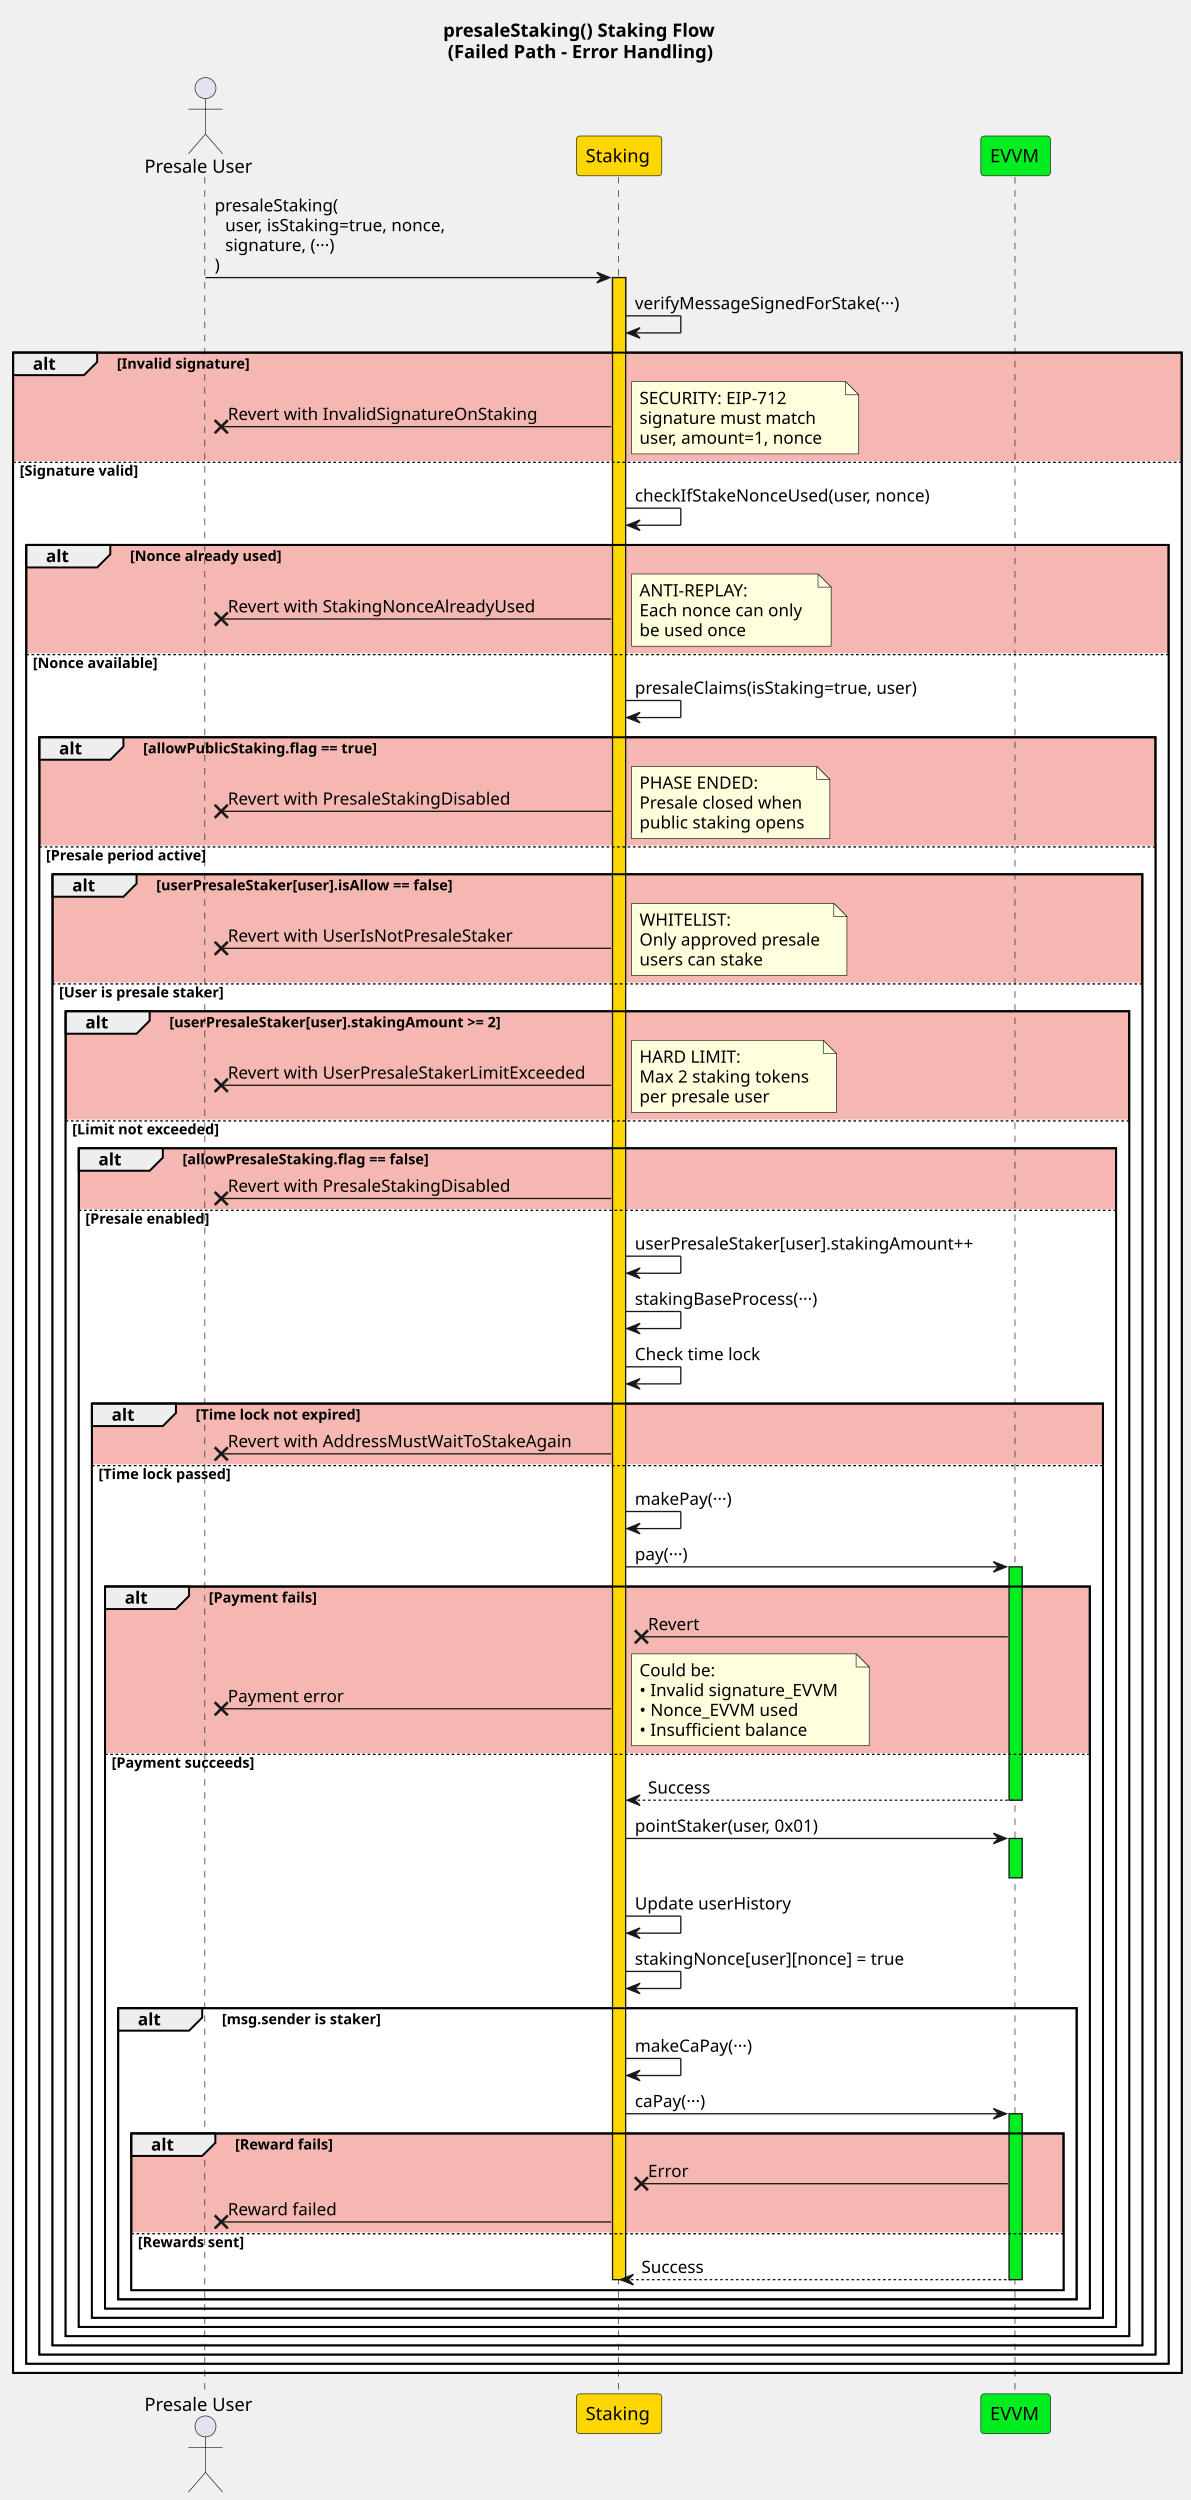
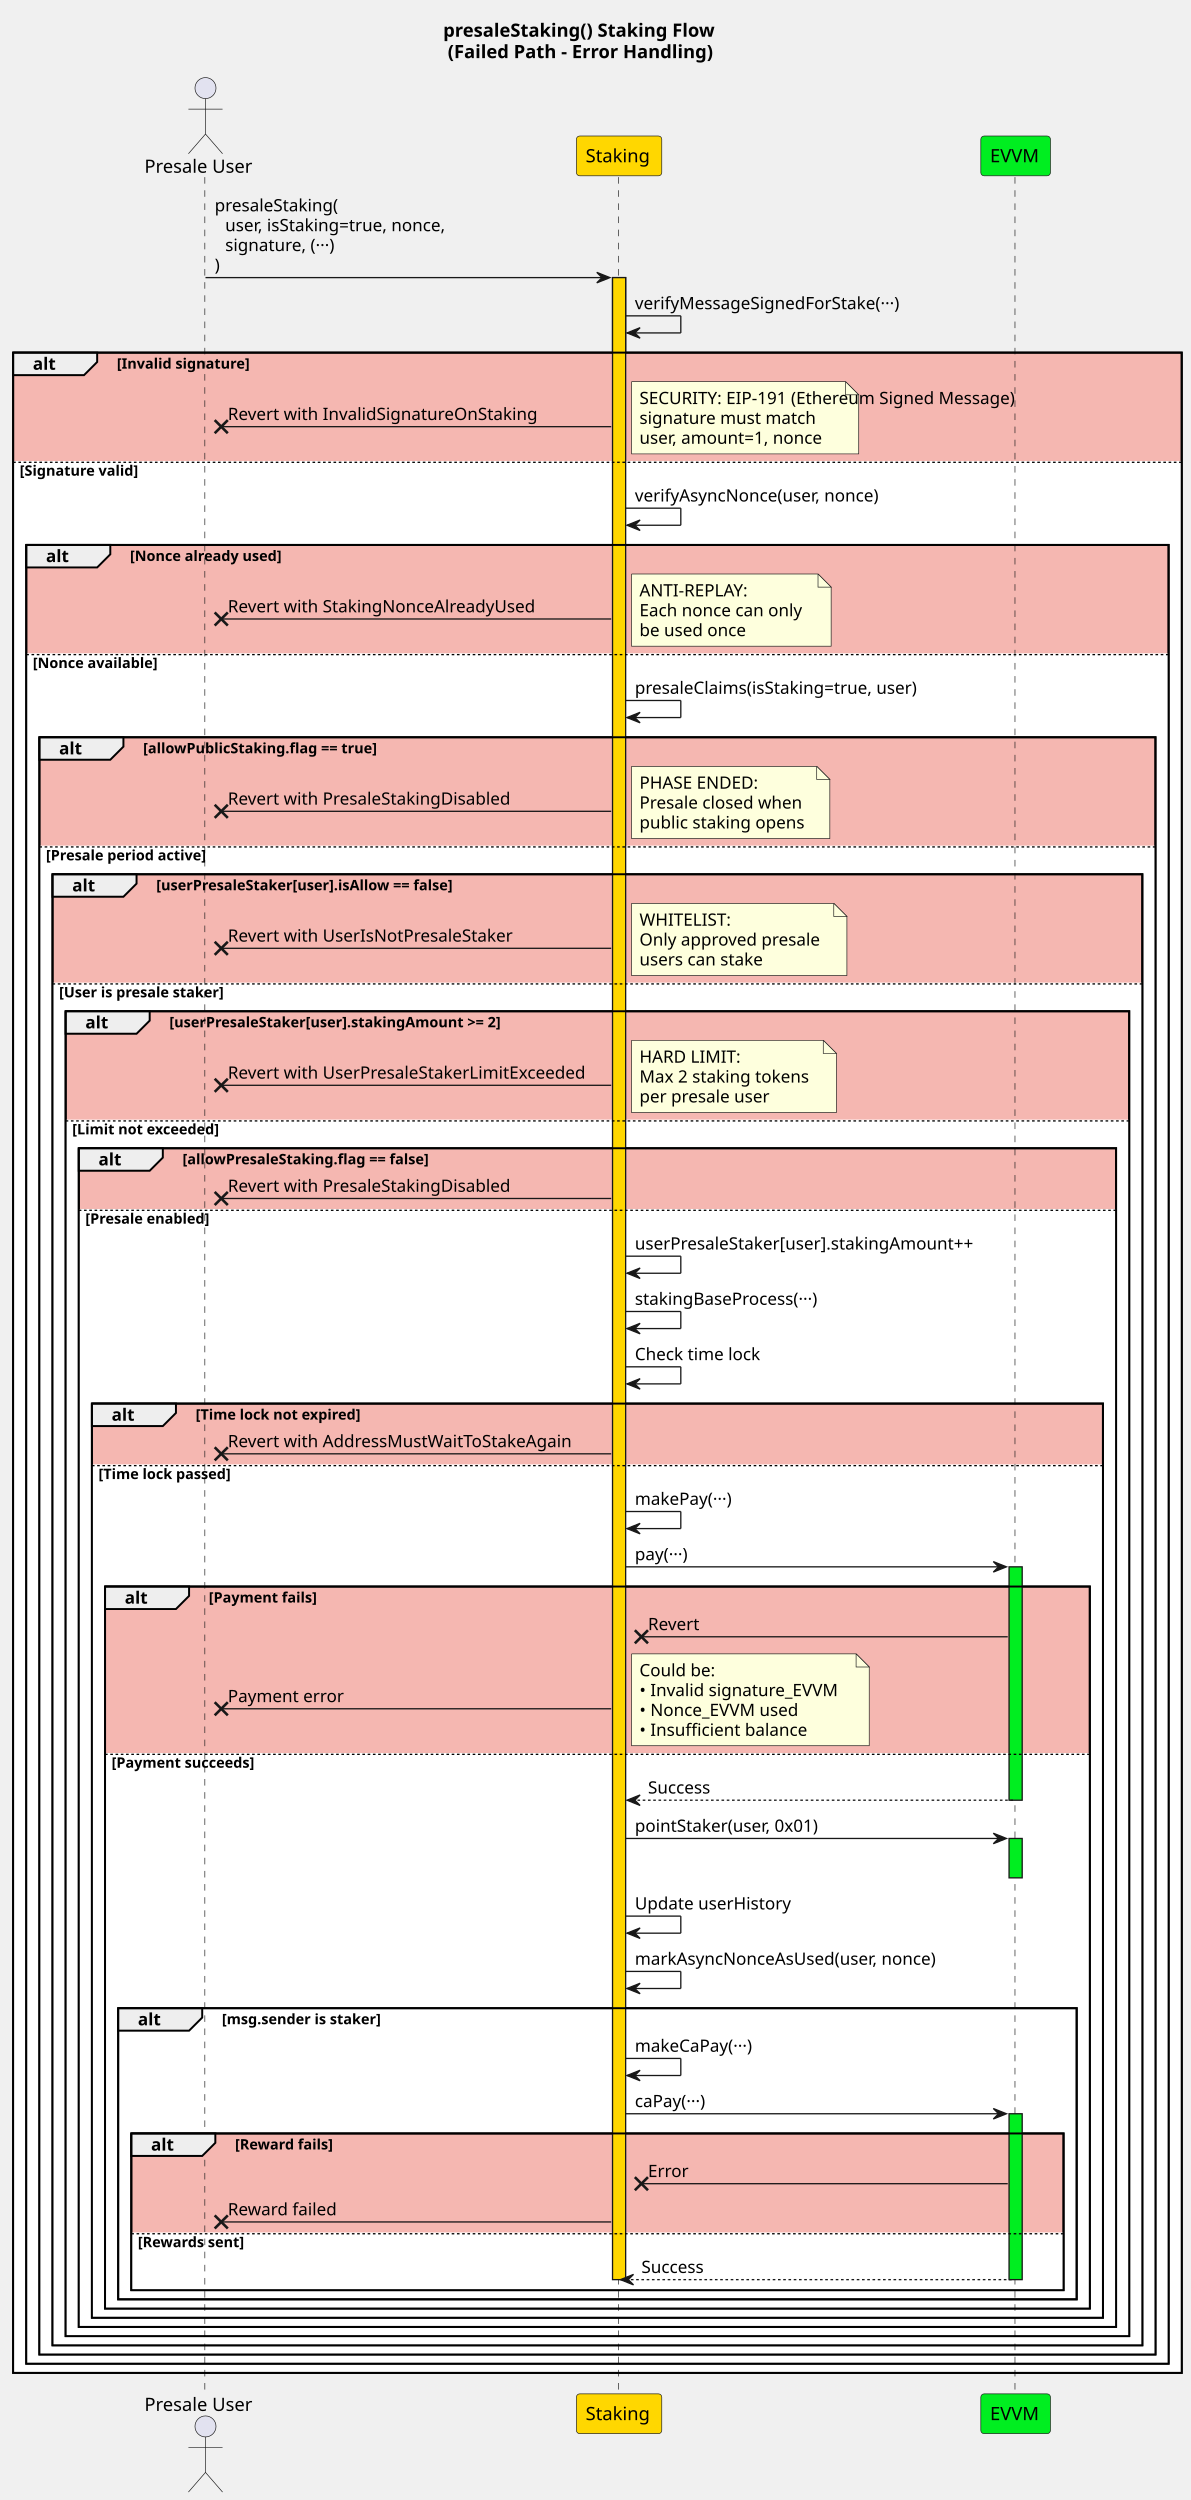
<svg xmlns="http://www.w3.org/2000/svg" contentStyleType="text/css" height="1904px" preserveAspectRatio="none" style="width:907px;height:1904px;background:#FFFFFF;" version="1.1" viewBox="0 0 907 1904" width="907px" zoomAndPan="magnify">
  <defs />
  <g>
    <text fill="#000000" font-family="sans-serif" font-size="14" font-weight="bold" lengthAdjust="spacing" textLength="234" x="337.5" y="27.995">presaleStaking() Staking Flow</text>
    <text fill="#000000" font-family="sans-serif" font-size="14" font-weight="bold" lengthAdjust="spacing" textLength="227" x="341" y="44.292">(Failed Path - Error Handling)</text>
    <rect fill="#FFD700" height="1524.75" style="stroke:#181818;stroke-width:1.0;" width="10" x="466.5" y="211.422" />
    <rect fill="#00EE20" height="177.734" style="stroke:#181818;stroke-width:1.0;" width="10" x="768.5" y="1193.305" />
    <rect fill="#00EE20" height="30" style="stroke:#181818;stroke-width:1.0;" width="10" x="768.5" y="1400.172" />
    <rect fill="#00EE20" height="126.336" style="stroke:#181818;stroke-width:1.0;" width="10" x="768.5" y="1609.836" />
    <rect fill="#F5B7B1" height="1538.617" style="stroke:#000000;stroke-width:1.5;" width="890" x="10" y="268.555" />
    <rect fill="#FFFFFF" height="1456.086" style="stroke:none;stroke-width:1.0;" width="890" x="10" y="351.086" />
    <rect fill="#F5B7B1" height="1385.148" style="stroke:#000000;stroke-width:1.5;" width="870" x="20" y="415.023" />
    <rect fill="#FFFFFF" height="1302.617" style="stroke:none;stroke-width:1.0;" width="870" x="20" y="497.555" />
    <rect fill="#F5B7B1" height="1231.68" style="stroke:#000000;stroke-width:1.5;" width="850" x="30" y="561.492" />
    <rect fill="#FFFFFF" height="1149.148" style="stroke:none;stroke-width:1.0;" width="850" x="30" y="644.023" />
    <rect fill="#F5B7B1" height="1120.344" style="stroke:#000000;stroke-width:1.5;" width="830" x="40" y="665.828" />
    <rect fill="#FFFFFF" height="1037.812" style="stroke:none;stroke-width:1.0;" width="830" x="40" y="748.359" />
    <rect fill="#F5B7B1" height="1009.008" style="stroke:#000000;stroke-width:1.5;" width="810" x="50" y="770.164" />
    <rect fill="#FFFFFF" height="926.477" style="stroke:none;stroke-width:1.0;" width="810" x="50" y="852.695" />
    <rect fill="#F5B7B1" height="897.672" style="stroke:#000000;stroke-width:1.5;" width="790" x="60" y="874.5" />
    <rect fill="#FFFFFF" height="851.406" style="stroke:none;stroke-width:1.0;" width="790" x="60" y="920.766" />
    <rect fill="#F5B7B1" height="696.203" style="stroke:#000000;stroke-width:1.5;" width="770" x="70" y="1068.969" />
    <rect fill="#FFFFFF" height="649.938" style="stroke:none;stroke-width:1.0;" width="770" x="70" y="1115.234" />
    <rect fill="#F5B7B1" height="549.867" style="stroke:#000000;stroke-width:1.5;" width="750" x="80" y="1208.305" />
    <rect fill="#FFFFFF" height="423.07" style="stroke:none;stroke-width:1.0;" width="750" x="80" y="1335.102" />
    <rect fill="#FFFFFF" height="221.734" style="stroke:#000000;stroke-width:1.5;" width="730" x="90" y="1529.438" />
    <rect fill="#F5B7B1" height="119.336" style="stroke:#000000;stroke-width:1.5;" width="710" x="100" y="1624.836" />
    <rect fill="#FFFFFF" height="43.938" style="stroke:none;stroke-width:1.0;" width="710" x="100" y="1700.234" />
    <line style="stroke:#181818;stroke-width:0.5;stroke-dasharray:5.0,5.0;" x1="156" x2="156" y1="134.891" y2="1824.172" />
    <line style="stroke:#181818;stroke-width:0.5;stroke-dasharray:5.0,5.0;" x1="471" x2="471" y1="134.891" y2="1824.172" />
    <line style="stroke:#181818;stroke-width:0.5;stroke-dasharray:5.0,5.0;" x1="773" x2="773" y1="134.891" y2="1824.172" />
    <text fill="#000000" font-family="sans-serif" font-size="14" lengthAdjust="spacing" textLength="87" x="110" y="131.589">Presale User</text>
    <ellipse cx="156.5" cy="67.094" fill="#E2E2F0" rx="8" ry="8" style="stroke:#181818;stroke-width:0.5;" />
    <path d="M156.5,75.094 L156.5,102.094 M143.5,83.094 L169.5,83.094 M156.5,102.094 L143.5,117.094 M156.5,102.094 L169.5,117.094 " fill="none" style="stroke:#181818;stroke-width:0.5;" />
    <text fill="#000000" font-family="sans-serif" font-size="14" lengthAdjust="spacing" textLength="87" x="110" y="1836.167">Presale User</text>
    <ellipse cx="156.5" cy="1847.969" fill="#E2E2F0" rx="8" ry="8" style="stroke:#181818;stroke-width:0.5;" />
    <path d="M156.5,1855.969 L156.5,1882.969 M143.5,1863.969 L169.5,1863.969 M156.5,1882.969 L143.5,1897.969 M156.5,1882.969 L169.5,1897.969 " fill="none" style="stroke:#181818;stroke-width:0.5;" />
    <rect fill="#FFD700" height="30.297" rx="2.5" ry="2.5" style="stroke:#181818;stroke-width:0.5;" width="65" x="439" y="103.594" />
    <text fill="#000000" font-family="sans-serif" font-size="14" lengthAdjust="spacing" textLength="51" x="446" y="123.589">Staking</text>
    <rect fill="#FFD700" height="30.297" rx="2.5" ry="2.5" style="stroke:#181818;stroke-width:0.5;" width="65" x="439" y="1823.172" />
    <text fill="#000000" font-family="sans-serif" font-size="14" lengthAdjust="spacing" textLength="51" x="446" y="1843.167">Staking</text>
    <rect fill="#00EE20" height="30.297" rx="2.5" ry="2.5" style="stroke:#181818;stroke-width:0.5;" width="53" x="747" y="103.594" />
    <text fill="#000000" font-family="sans-serif" font-size="14" lengthAdjust="spacing" textLength="39" x="754" y="123.589">EVVM</text>
    <rect fill="#00EE20" height="30.297" rx="2.5" ry="2.5" style="stroke:#181818;stroke-width:0.5;" width="53" x="747" y="1823.172" />
    <text fill="#000000" font-family="sans-serif" font-size="14" lengthAdjust="spacing" textLength="39" x="754" y="1843.167">EVVM</text>
    <rect fill="#FFD700" height="1524.75" style="stroke:#181818;stroke-width:1.0;" width="10" x="466.5" y="211.422" />
    <rect fill="#00EE20" height="177.734" style="stroke:#181818;stroke-width:1.0;" width="10" x="768.5" y="1193.305" />
    <rect fill="#00EE20" height="30" style="stroke:#181818;stroke-width:1.0;" width="10" x="768.5" y="1400.172" />
    <rect fill="#00EE20" height="126.336" style="stroke:#181818;stroke-width:1.0;" width="10" x="768.5" y="1609.836" />
    <polygon fill="#181818" points="454.5,207.422,464.5,211.422,454.5,215.422,458.5,211.422" style="stroke:#181818;stroke-width:1.0;" />
    <line style="stroke:#181818;stroke-width:1.0;" x1="156.5" x2="460.5" y1="211.422" y2="211.422" />
    <text fill="#000000" font-family="sans-serif" font-size="13" lengthAdjust="spacing" textLength="100" x="163.5" y="160.958">presaleStaking(</text>
    <text fill="#000000" font-family="sans-serif" font-size="13" lengthAdjust="spacing" textLength="182" x="171.5" y="176.09">user, isStaking=true, nonce,</text>
    <text fill="#000000" font-family="sans-serif" font-size="13" lengthAdjust="spacing" textLength="90" x="171.5" y="191.223">signature, (···)</text>
    <text fill="#000000" font-family="sans-serif" font-size="13" lengthAdjust="spacing" textLength="5" x="163.5" y="206.356">)</text>
    <line style="stroke:#181818;stroke-width:1.0;" x1="476.5" x2="518.5" y1="240.555" y2="240.555" />
    <line style="stroke:#181818;stroke-width:1.0;" x1="518.5" x2="518.5" y1="240.555" y2="253.555" />
    <line style="stroke:#181818;stroke-width:1.0;" x1="477.5" x2="518.5" y1="253.555" y2="253.555" />
    <polygon fill="#181818" points="487.5,249.555,477.5,253.555,487.5,257.555,483.5,253.555" style="stroke:#181818;stroke-width:1.0;" />
    <text fill="#000000" font-family="sans-serif" font-size="13" lengthAdjust="spacing" textLength="214" x="483.5" y="235.489">verifyMessageSignedForStake(···)</text>
    <path d="M10,268.555 L74,268.555 L74,275.688 L64,285.688 L10,285.688 L10,268.555 " fill="#EEEEEE" style="stroke:#000000;stroke-width:1.5;" />
    <rect fill="none" height="1538.617" style="stroke:#000000;stroke-width:1.5;" width="890" x="10" y="268.555" />
    <text fill="#000000" font-family="sans-serif" font-size="13" font-weight="bold" lengthAdjust="spacing" textLength="19" x="25" y="281.622">alt</text>
    <text fill="#000000" font-family="sans-serif" font-size="11" font-weight="bold" lengthAdjust="spacing" textLength="118" x="89" y="280.765">[Invalid signature]</text>
    <line style="stroke:#181818;stroke-width:2.0;" x1="163.5" x2="173.5" y1="319.953" y2="329.953" />
    <line style="stroke:#181818;stroke-width:2.0;" x1="163.5" x2="173.5" y1="329.953" y2="319.953" />
    <line style="stroke:#181818;stroke-width:1.0;" x1="168.5" x2="465.5" y1="324.953" y2="324.953" />
    <text fill="#000000" font-family="sans-serif" font-size="13" lengthAdjust="spacing" textLength="242" x="173.5" y="319.887">Revert with InvalidSignatureOnStaking</text>
    <path d="M481,290.688 L481,345.688 L654,345.688 L654,300.688 L644,290.688 L481,290.688 " fill="#FEFFDD" style="stroke:#181818;stroke-width:0.5;" />
    <path d="M644,290.688 L644,300.688 L654,300.688 L644,290.688 " fill="#FEFFDD" style="stroke:#181818;stroke-width:0.5;" />
-     <text fill="#000000" font-family="sans-serif" font-size="13" lengthAdjust="spacing" textLength="117" x="487" y="307.754">SECURITY: EIP-712</text>
+     <text fill="#000000" font-family="sans-serif" font-size="13" lengthAdjust="spacing" textLength="117" x="487" y="307.754">SECURITY: EIP-191 (Ethereum Signed Message)</text>
    <text fill="#000000" font-family="sans-serif" font-size="13" lengthAdjust="spacing" textLength="142" x="487" y="322.887">signature must match</text>
    <text fill="#000000" font-family="sans-serif" font-size="13" lengthAdjust="spacing" textLength="152" x="487" y="338.02">user, amount=1, nonce</text>
    <line style="stroke:#000000;stroke-width:1.0;stroke-dasharray:2.0,2.0;" x1="10" x2="900" y1="352.086" y2="352.086" />
    <text fill="#000000" font-family="sans-serif" font-size="11" font-weight="bold" lengthAdjust="spacing" textLength="107" x="15" y="362.296">[Signature valid]</text>
    <line style="stroke:#181818;stroke-width:1.0;" x1="476.5" x2="518.5" y1="387.023" y2="387.023" />
    <line style="stroke:#181818;stroke-width:1.0;" x1="518.5" x2="518.5" y1="387.023" y2="400.023" />
    <line style="stroke:#181818;stroke-width:1.0;" x1="477.5" x2="518.5" y1="400.023" y2="400.023" />
    <polygon fill="#181818" points="487.5,396.023,477.5,400.023,487.5,404.023,483.5,400.023" style="stroke:#181818;stroke-width:1.0;" />
-     <text fill="#000000" font-family="sans-serif" font-size="13" lengthAdjust="spacing" textLength="240" x="483.5" y="381.957">checkIfStakeNonceUsed(user, nonce)</text>
+     <text fill="#000000" font-family="sans-serif" font-size="13" lengthAdjust="spacing" textLength="240" x="483.5" y="381.957">verifyAsyncNonce(user, nonce)</text>
    <path d="M20,415.023 L84,415.023 L84,422.156 L74,432.156 L20,432.156 L20,415.023 " fill="#EEEEEE" style="stroke:#000000;stroke-width:1.5;" />
    <rect fill="none" height="1385.148" style="stroke:#000000;stroke-width:1.5;" width="870" x="20" y="415.023" />
    <text fill="#000000" font-family="sans-serif" font-size="13" font-weight="bold" lengthAdjust="spacing" textLength="19" x="35" y="428.09">alt</text>
    <text fill="#000000" font-family="sans-serif" font-size="11" font-weight="bold" lengthAdjust="spacing" textLength="137" x="99" y="427.234">[Nonce already used]</text>
    <line style="stroke:#181818;stroke-width:2.0;" x1="163.5" x2="173.5" y1="466.422" y2="476.422" />
    <line style="stroke:#181818;stroke-width:2.0;" x1="163.5" x2="173.5" y1="476.422" y2="466.422" />
    <line style="stroke:#181818;stroke-width:1.0;" x1="168.5" x2="465.5" y1="471.422" y2="471.422" />
    <text fill="#000000" font-family="sans-serif" font-size="13" lengthAdjust="spacing" textLength="244" x="173.5" y="466.356">Revert with StakingNonceAlreadyUsed</text>
    <path d="M481,437.156 L481,492.156 L633,492.156 L633,447.156 L623,437.156 L481,437.156 " fill="#FEFFDD" style="stroke:#181818;stroke-width:0.5;" />
    <path d="M623,437.156 L623,447.156 L633,447.156 L623,437.156 " fill="#FEFFDD" style="stroke:#181818;stroke-width:0.5;" />
    <text fill="#000000" font-family="sans-serif" font-size="13" lengthAdjust="spacing" textLength="85" x="487" y="454.223">ANTI-REPLAY:</text>
    <text fill="#000000" font-family="sans-serif" font-size="13" lengthAdjust="spacing" textLength="131" x="487" y="469.356">Each nonce can only</text>
    <text fill="#000000" font-family="sans-serif" font-size="13" lengthAdjust="spacing" textLength="86" x="487" y="484.489">be used once</text>
    <line style="stroke:#000000;stroke-width:1.0;stroke-dasharray:2.0,2.0;" x1="20" x2="890" y1="498.555" y2="498.555" />
    <text fill="#000000" font-family="sans-serif" font-size="11" font-weight="bold" lengthAdjust="spacing" textLength="113" x="25" y="508.765">[Nonce available]</text>
    <line style="stroke:#181818;stroke-width:1.0;" x1="476.5" x2="518.5" y1="533.492" y2="533.492" />
    <line style="stroke:#181818;stroke-width:1.0;" x1="518.5" x2="518.5" y1="533.492" y2="546.492" />
    <line style="stroke:#181818;stroke-width:1.0;" x1="477.5" x2="518.5" y1="546.492" y2="546.492" />
    <polygon fill="#181818" points="487.5,542.492,477.5,546.492,487.5,550.492,483.5,546.492" style="stroke:#181818;stroke-width:1.0;" />
    <text fill="#000000" font-family="sans-serif" font-size="13" lengthAdjust="spacing" textLength="231" x="483.5" y="528.426">presaleClaims(isStaking=true, user)</text>
    <path d="M30,561.492 L94,561.492 L94,568.625 L84,578.625 L30,578.625 L30,561.492 " fill="#EEEEEE" style="stroke:#000000;stroke-width:1.5;" />
    <rect fill="none" height="1231.68" style="stroke:#000000;stroke-width:1.5;" width="850" x="30" y="561.492" />
    <text fill="#000000" font-family="sans-serif" font-size="13" font-weight="bold" lengthAdjust="spacing" textLength="19" x="45" y="574.559">alt</text>
    <text fill="#000000" font-family="sans-serif" font-size="11" font-weight="bold" lengthAdjust="spacing" textLength="213" x="109" y="573.703">[allowPublicStaking.flag == true]</text>
    <line style="stroke:#181818;stroke-width:2.0;" x1="163.5" x2="173.5" y1="612.891" y2="622.891" />
    <line style="stroke:#181818;stroke-width:2.0;" x1="163.5" x2="173.5" y1="622.891" y2="612.891" />
    <line style="stroke:#181818;stroke-width:1.0;" x1="168.5" x2="465.5" y1="617.891" y2="617.891" />
    <text fill="#000000" font-family="sans-serif" font-size="13" lengthAdjust="spacing" textLength="224" x="173.5" y="612.825">Revert with PresaleStakingDisabled</text>
    <path d="M481,583.625 L481,638.625 L632,638.625 L632,593.625 L622,583.625 L481,583.625 " fill="#FEFFDD" style="stroke:#181818;stroke-width:0.5;" />
    <path d="M622,583.625 L622,593.625 L632,593.625 L622,583.625 " fill="#FEFFDD" style="stroke:#181818;stroke-width:0.5;" />
    <text fill="#000000" font-family="sans-serif" font-size="13" lengthAdjust="spacing" textLength="98" x="487" y="600.692">PHASE ENDED:</text>
    <text fill="#000000" font-family="sans-serif" font-size="13" lengthAdjust="spacing" textLength="129" x="487" y="615.825">Presale closed when</text>
    <text fill="#000000" font-family="sans-serif" font-size="13" lengthAdjust="spacing" textLength="130" x="487" y="630.957">public staking opens</text>
    <line style="stroke:#000000;stroke-width:1.0;stroke-dasharray:2.0,2.0;" x1="30" x2="880" y1="645.023" y2="645.023" />
    <text fill="#000000" font-family="sans-serif" font-size="11" font-weight="bold" lengthAdjust="spacing" textLength="146" x="35" y="655.234">[Presale period active]</text>
    <path d="M40,665.828 L104,665.828 L104,672.961 L94,682.961 L40,682.961 L40,665.828 " fill="#EEEEEE" style="stroke:#000000;stroke-width:1.5;" />
    <rect fill="none" height="1120.344" style="stroke:#000000;stroke-width:1.5;" width="830" x="40" y="665.828" />
    <text fill="#000000" font-family="sans-serif" font-size="13" font-weight="bold" lengthAdjust="spacing" textLength="19" x="55" y="678.895">alt</text>
    <text fill="#000000" font-family="sans-serif" font-size="11" font-weight="bold" lengthAdjust="spacing" textLength="273" x="119" y="678.039">[userPresaleStaker[user].isAllow == false]</text>
    <line style="stroke:#181818;stroke-width:2.0;" x1="163.5" x2="173.5" y1="717.227" y2="727.227" />
    <line style="stroke:#181818;stroke-width:2.0;" x1="163.5" x2="173.5" y1="727.227" y2="717.227" />
    <line style="stroke:#181818;stroke-width:1.0;" x1="168.5" x2="465.5" y1="722.227" y2="722.227" />
    <text fill="#000000" font-family="sans-serif" font-size="13" lengthAdjust="spacing" textLength="226" x="173.5" y="717.161">Revert with UserIsNotPresaleStaker</text>
    <path d="M481,687.961 L481,742.961 L645,742.961 L645,697.961 L635,687.961 L481,687.961 " fill="#FEFFDD" style="stroke:#181818;stroke-width:0.5;" />
    <path d="M635,687.961 L635,697.961 L645,697.961 L635,687.961 " fill="#FEFFDD" style="stroke:#181818;stroke-width:0.5;" />
    <text fill="#000000" font-family="sans-serif" font-size="13" lengthAdjust="spacing" textLength="69" x="487" y="705.028">WHITELIST:</text>
    <text fill="#000000" font-family="sans-serif" font-size="13" lengthAdjust="spacing" textLength="143" x="487" y="720.161">Only approved presale</text>
    <text fill="#000000" font-family="sans-serif" font-size="13" lengthAdjust="spacing" textLength="101" x="487" y="735.293">users can stake</text>
    <line style="stroke:#000000;stroke-width:1.0;stroke-dasharray:2.0,2.0;" x1="40" x2="870" y1="749.359" y2="749.359" />
    <text fill="#000000" font-family="sans-serif" font-size="11" font-weight="bold" lengthAdjust="spacing" textLength="150" x="45" y="759.57">[User is presale staker]</text>
    <path d="M50,770.164 L114,770.164 L114,777.297 L104,787.297 L50,787.297 L50,770.164 " fill="#EEEEEE" style="stroke:#000000;stroke-width:1.5;" />
    <rect fill="none" height="1009.008" style="stroke:#000000;stroke-width:1.5;" width="810" x="50" y="770.164" />
    <text fill="#000000" font-family="sans-serif" font-size="13" font-weight="bold" lengthAdjust="spacing" textLength="19" x="65" y="783.231">alt</text>
    <text fill="#000000" font-family="sans-serif" font-size="11" font-weight="bold" lengthAdjust="spacing" textLength="298" x="129" y="782.375">[userPresaleStaker[user].stakingAmount &gt;= 2]</text>
    <line style="stroke:#181818;stroke-width:2.0;" x1="163.5" x2="173.5" y1="821.562" y2="831.562" />
    <line style="stroke:#181818;stroke-width:2.0;" x1="163.5" x2="173.5" y1="831.562" y2="821.562" />
    <line style="stroke:#181818;stroke-width:1.0;" x1="168.5" x2="465.5" y1="826.562" y2="826.562" />
    <text fill="#000000" font-family="sans-serif" font-size="13" lengthAdjust="spacing" textLength="286" x="173.5" y="821.497">Revert with UserPresaleStakerLimitExceeded</text>
    <path d="M481,792.297 L481,847.297 L637,847.297 L637,802.297 L627,792.297 L481,792.297 " fill="#FEFFDD" style="stroke:#181818;stroke-width:0.5;" />
    <path d="M627,792.297 L627,802.297 L637,802.297 L627,792.297 " fill="#FEFFDD" style="stroke:#181818;stroke-width:0.5;" />
    <text fill="#000000" font-family="sans-serif" font-size="13" lengthAdjust="spacing" textLength="76" x="487" y="809.364">HARD LIMIT:</text>
    <text fill="#000000" font-family="sans-serif" font-size="13" lengthAdjust="spacing" textLength="135" x="487" y="824.497">Max 2 staking tokens</text>
    <text fill="#000000" font-family="sans-serif" font-size="13" lengthAdjust="spacing" textLength="104" x="487" y="839.629">per presale user</text>
    <line style="stroke:#000000;stroke-width:1.0;stroke-dasharray:2.0,2.0;" x1="50" x2="860" y1="853.695" y2="853.695" />
    <text fill="#000000" font-family="sans-serif" font-size="11" font-weight="bold" lengthAdjust="spacing" textLength="132" x="55" y="863.906">[Limit not exceeded]</text>
    <path d="M60,874.5 L124,874.5 L124,881.633 L114,891.633 L60,891.633 L60,874.5 " fill="#EEEEEE" style="stroke:#000000;stroke-width:1.5;" />
    <rect fill="none" height="897.672" style="stroke:#000000;stroke-width:1.5;" width="790" x="60" y="874.5" />
    <text fill="#000000" font-family="sans-serif" font-size="13" font-weight="bold" lengthAdjust="spacing" textLength="19" x="75" y="887.567">alt</text>
    <text fill="#000000" font-family="sans-serif" font-size="11" font-weight="bold" lengthAdjust="spacing" textLength="228" x="139" y="886.71">[allowPresaleStaking.flag == false]</text>
    <line style="stroke:#181818;stroke-width:2.0;" x1="163.5" x2="173.5" y1="907.766" y2="917.766" />
    <line style="stroke:#181818;stroke-width:2.0;" x1="163.5" x2="173.5" y1="917.766" y2="907.766" />
    <line style="stroke:#181818;stroke-width:1.0;" x1="168.5" x2="465.5" y1="912.766" y2="912.766" />
    <text fill="#000000" font-family="sans-serif" font-size="13" lengthAdjust="spacing" textLength="224" x="173.5" y="907.7">Revert with PresaleStakingDisabled</text>
    <line style="stroke:#000000;stroke-width:1.0;stroke-dasharray:2.0,2.0;" x1="60" x2="850" y1="921.766" y2="921.766" />
    <text fill="#000000" font-family="sans-serif" font-size="11" font-weight="bold" lengthAdjust="spacing" textLength="114" x="65" y="931.976">[Presale enabled]</text>
    <line style="stroke:#181818;stroke-width:1.0;" x1="476.5" x2="518.5" y1="956.703" y2="956.703" />
    <line style="stroke:#181818;stroke-width:1.0;" x1="518.5" x2="518.5" y1="956.703" y2="969.703" />
    <line style="stroke:#181818;stroke-width:1.0;" x1="477.5" x2="518.5" y1="969.703" y2="969.703" />
    <polygon fill="#181818" points="487.5,965.703,477.5,969.703,487.5,973.703,483.5,969.703" style="stroke:#181818;stroke-width:1.0;" />
    <text fill="#000000" font-family="sans-serif" font-size="13" lengthAdjust="spacing" textLength="278" x="483.5" y="951.637">userPresaleStaker[user].stakingAmount++</text>
    <line style="stroke:#181818;stroke-width:1.0;" x1="476.5" x2="518.5" y1="998.836" y2="998.836" />
    <line style="stroke:#181818;stroke-width:1.0;" x1="518.5" x2="518.5" y1="998.836" y2="1011.836" />
    <line style="stroke:#181818;stroke-width:1.0;" x1="477.5" x2="518.5" y1="1011.836" y2="1011.836" />
    <polygon fill="#181818" points="487.5,1007.836,477.5,1011.836,487.5,1015.836,483.5,1011.836" style="stroke:#181818;stroke-width:1.0;" />
    <text fill="#000000" font-family="sans-serif" font-size="13" lengthAdjust="spacing" textLength="150" x="483.5" y="993.77">stakingBaseProcess(···)</text>
    <line style="stroke:#181818;stroke-width:1.0;" x1="476.5" x2="518.5" y1="1040.969" y2="1040.969" />
    <line style="stroke:#181818;stroke-width:1.0;" x1="518.5" x2="518.5" y1="1040.969" y2="1053.969" />
    <line style="stroke:#181818;stroke-width:1.0;" x1="477.5" x2="518.5" y1="1053.969" y2="1053.969" />
    <polygon fill="#181818" points="487.5,1049.969,477.5,1053.969,487.5,1057.969,483.5,1053.969" style="stroke:#181818;stroke-width:1.0;" />
    <text fill="#000000" font-family="sans-serif" font-size="13" lengthAdjust="spacing" textLength="101" x="483.5" y="1035.903">Check time lock</text>
    <path d="M70,1068.969 L134,1068.969 L134,1076.102 L124,1086.102 L70,1086.102 L70,1068.969 " fill="#EEEEEE" style="stroke:#000000;stroke-width:1.5;" />
    <rect fill="none" height="696.203" style="stroke:#000000;stroke-width:1.5;" width="770" x="70" y="1068.969" />
    <text fill="#000000" font-family="sans-serif" font-size="13" font-weight="bold" lengthAdjust="spacing" textLength="19" x="85" y="1082.036">alt</text>
    <text fill="#000000" font-family="sans-serif" font-size="11" font-weight="bold" lengthAdjust="spacing" textLength="148" x="149" y="1081.179">[Time lock not expired]</text>
    <line style="stroke:#181818;stroke-width:2.0;" x1="163.5" x2="173.5" y1="1102.234" y2="1112.234" />
    <line style="stroke:#181818;stroke-width:2.0;" x1="163.5" x2="173.5" y1="1112.234" y2="1102.234" />
    <line style="stroke:#181818;stroke-width:1.0;" x1="168.5" x2="465.5" y1="1107.234" y2="1107.234" />
    <text fill="#000000" font-family="sans-serif" font-size="13" lengthAdjust="spacing" textLength="272" x="173.5" y="1102.168">Revert with AddressMustWaitToStakeAgain</text>
    <line style="stroke:#000000;stroke-width:1.0;stroke-dasharray:2.0,2.0;" x1="70" x2="840" y1="1116.234" y2="1116.234" />
    <text fill="#000000" font-family="sans-serif" font-size="11" font-weight="bold" lengthAdjust="spacing" textLength="121" x="75" y="1126.445">[Time lock passed]</text>
    <line style="stroke:#181818;stroke-width:1.0;" x1="476.5" x2="518.5" y1="1151.172" y2="1151.172" />
    <line style="stroke:#181818;stroke-width:1.0;" x1="518.5" x2="518.5" y1="1151.172" y2="1164.172" />
    <line style="stroke:#181818;stroke-width:1.0;" x1="477.5" x2="518.5" y1="1164.172" y2="1164.172" />
    <polygon fill="#181818" points="487.5,1160.172,477.5,1164.172,487.5,1168.172,483.5,1164.172" style="stroke:#181818;stroke-width:1.0;" />
    <text fill="#000000" font-family="sans-serif" font-size="13" lengthAdjust="spacing" textLength="81" x="483.5" y="1146.106">makePay(···)</text>
    <polygon fill="#181818" points="756.5,1189.305,766.5,1193.305,756.5,1197.305,760.5,1193.305" style="stroke:#181818;stroke-width:1.0;" />
    <line style="stroke:#181818;stroke-width:1.0;" x1="476.5" x2="762.5" y1="1193.305" y2="1193.305" />
    <text fill="#000000" font-family="sans-serif" font-size="13" lengthAdjust="spacing" textLength="45" x="483.5" y="1188.239">pay(···)</text>
    <path d="M80,1208.305 L144,1208.305 L144,1215.438 L134,1225.438 L80,1225.438 L80,1208.305 " fill="#EEEEEE" style="stroke:#000000;stroke-width:1.5;" />
    <rect fill="none" height="549.867" style="stroke:#000000;stroke-width:1.5;" width="750" x="80" y="1208.305" />
    <text fill="#000000" font-family="sans-serif" font-size="13" font-weight="bold" lengthAdjust="spacing" textLength="19" x="95" y="1221.372">alt</text>
    <text fill="#000000" font-family="sans-serif" font-size="11" font-weight="bold" lengthAdjust="spacing" textLength="97" x="159" y="1220.515">[Payment fails]</text>
    <line style="stroke:#181818;stroke-width:2.0;" x1="483.5" x2="493.5" y1="1241.57" y2="1251.57" />
    <line style="stroke:#181818;stroke-width:2.0;" x1="483.5" x2="493.5" y1="1251.57" y2="1241.57" />
    <line style="stroke:#181818;stroke-width:1.0;" x1="488.5" x2="767.5" y1="1246.57" y2="1246.57" />
    <text fill="#000000" font-family="sans-serif" font-size="13" lengthAdjust="spacing" textLength="41" x="493.5" y="1241.504">Revert</text>
    <line style="stroke:#181818;stroke-width:2.0;" x1="163.5" x2="173.5" y1="1296.402" y2="1306.402" />
    <line style="stroke:#181818;stroke-width:2.0;" x1="163.5" x2="173.5" y1="1306.402" y2="1296.402" />
    <line style="stroke:#181818;stroke-width:1.0;" x1="168.5" x2="465.5" y1="1301.402" y2="1301.402" />
    <text fill="#000000" font-family="sans-serif" font-size="13" lengthAdjust="spacing" textLength="92" x="173.5" y="1296.336">Payment error</text>
    <path d="M481,1259.57 L481,1329.57 L662,1329.57 L662,1269.57 L652,1259.57 L481,1259.57 " fill="#FEFFDD" style="stroke:#181818;stroke-width:0.5;" />
    <path d="M652,1259.57 L652,1269.57 L662,1269.57 L652,1259.57 " fill="#FEFFDD" style="stroke:#181818;stroke-width:0.5;" />
    <text fill="#000000" font-family="sans-serif" font-size="13" lengthAdjust="spacing" textLength="60" x="487" y="1276.637">Could be:</text>
    <text fill="#000000" font-family="sans-serif" font-size="13" lengthAdjust="spacing" textLength="160" x="487" y="1291.77">• Invalid signature_EVVM</text>
    <text fill="#000000" font-family="sans-serif" font-size="13" lengthAdjust="spacing" textLength="132" x="487" y="1306.903">• Nonce_EVVM used</text>
    <text fill="#000000" font-family="sans-serif" font-size="13" lengthAdjust="spacing" textLength="134" x="487" y="1322.036">• Insufficient balance</text>
    <line style="stroke:#000000;stroke-width:1.0;stroke-dasharray:2.0,2.0;" x1="80" x2="830" y1="1336.102" y2="1336.102" />
    <text fill="#000000" font-family="sans-serif" font-size="11" font-weight="bold" lengthAdjust="spacing" textLength="129" x="85" y="1346.312">[Payment succeeds]</text>
    <polygon fill="#181818" points="487.5,1367.039,477.5,1371.039,487.5,1375.039,483.5,1371.039" style="stroke:#181818;stroke-width:1.0;" />
    <line style="stroke:#181818;stroke-width:1.0;stroke-dasharray:2.0,2.0;" x1="481.5" x2="772.5" y1="1371.039" y2="1371.039" />
    <text fill="#000000" font-family="sans-serif" font-size="13" lengthAdjust="spacing" textLength="53" x="493.5" y="1365.973">Success</text>
    <polygon fill="#181818" points="756.5,1396.172,766.5,1400.172,756.5,1404.172,760.5,1400.172" style="stroke:#181818;stroke-width:1.0;" />
    <line style="stroke:#181818;stroke-width:1.0;" x1="476.5" x2="762.5" y1="1400.172" y2="1400.172" />
    <text fill="#000000" font-family="sans-serif" font-size="13" lengthAdjust="spacing" textLength="151" x="483.5" y="1395.106">pointStaker(user, 0x01)</text>
    <line style="stroke:#181818;stroke-width:1.0;" x1="476.5" x2="518.5" y1="1459.305" y2="1459.305" />
    <line style="stroke:#181818;stroke-width:1.0;" x1="518.5" x2="518.5" y1="1459.305" y2="1472.305" />
    <line style="stroke:#181818;stroke-width:1.0;" x1="477.5" x2="518.5" y1="1472.305" y2="1472.305" />
    <polygon fill="#181818" points="487.5,1468.305,477.5,1472.305,487.5,1476.305,483.5,1472.305" style="stroke:#181818;stroke-width:1.0;" />
    <text fill="#000000" font-family="sans-serif" font-size="13" lengthAdjust="spacing" textLength="124" x="483.5" y="1454.239">Update userHistory</text>
    <line style="stroke:#181818;stroke-width:1.0;" x1="476.5" x2="518.5" y1="1501.438" y2="1501.438" />
    <line style="stroke:#181818;stroke-width:1.0;" x1="518.5" x2="518.5" y1="1501.438" y2="1514.438" />
    <line style="stroke:#181818;stroke-width:1.0;" x1="477.5" x2="518.5" y1="1514.438" y2="1514.438" />
    <polygon fill="#181818" points="487.5,1510.438,477.5,1514.438,487.5,1518.438,483.5,1514.438" style="stroke:#181818;stroke-width:1.0;" />
-     <text fill="#000000" font-family="sans-serif" font-size="13" lengthAdjust="spacing" textLength="219" x="483.5" y="1496.372">stakingNonce[user][nonce] = true</text>
+     <text fill="#000000" font-family="sans-serif" font-size="13" lengthAdjust="spacing" textLength="219" x="483.5" y="1496.372">markAsyncNonceAsUsed(user, nonce)</text>
    <path d="M90,1529.438 L154,1529.438 L154,1536.57 L144,1546.57 L90,1546.57 L90,1529.438 " fill="#EEEEEE" style="stroke:#000000;stroke-width:1.5;" />
    <rect fill="none" height="221.734" style="stroke:#000000;stroke-width:1.5;" width="730" x="90" y="1529.438" />
    <text fill="#000000" font-family="sans-serif" font-size="13" font-weight="bold" lengthAdjust="spacing" textLength="19" x="105" y="1542.504">alt</text>
    <text fill="#000000" font-family="sans-serif" font-size="11" font-weight="bold" lengthAdjust="spacing" textLength="143" x="169" y="1541.648">[msg.sender is staker]</text>
    <line style="stroke:#181818;stroke-width:1.0;" x1="476.5" x2="518.5" y1="1567.703" y2="1567.703" />
    <line style="stroke:#181818;stroke-width:1.0;" x1="518.5" x2="518.5" y1="1567.703" y2="1580.703" />
    <line style="stroke:#181818;stroke-width:1.0;" x1="477.5" x2="518.5" y1="1580.703" y2="1580.703" />
    <polygon fill="#181818" points="487.5,1576.703,477.5,1580.703,487.5,1584.703,483.5,1580.703" style="stroke:#181818;stroke-width:1.0;" />
    <text fill="#000000" font-family="sans-serif" font-size="13" lengthAdjust="spacing" textLength="98" x="483.5" y="1562.637">makeCaPay(···)</text>
    <polygon fill="#181818" points="756.5,1605.836,766.5,1609.836,756.5,1613.836,760.5,1609.836" style="stroke:#181818;stroke-width:1.0;" />
    <line style="stroke:#181818;stroke-width:1.0;" x1="476.5" x2="762.5" y1="1609.836" y2="1609.836" />
    <text fill="#000000" font-family="sans-serif" font-size="13" lengthAdjust="spacing" textLength="60" x="483.5" y="1604.77">caPay(···)</text>
    <path d="M100,1624.836 L164,1624.836 L164,1631.969 L154,1641.969 L100,1641.969 L100,1624.836 " fill="#EEEEEE" style="stroke:#000000;stroke-width:1.5;" />
    <rect fill="none" height="119.336" style="stroke:#000000;stroke-width:1.5;" width="710" x="100" y="1624.836" />
    <text fill="#000000" font-family="sans-serif" font-size="13" font-weight="bold" lengthAdjust="spacing" textLength="19" x="115" y="1637.903">alt</text>
    <text fill="#000000" font-family="sans-serif" font-size="11" font-weight="bold" lengthAdjust="spacing" textLength="90" x="179" y="1637.046">[Reward fails]</text>
    <line style="stroke:#181818;stroke-width:2.0;" x1="483.5" x2="493.5" y1="1658.102" y2="1668.102" />
    <line style="stroke:#181818;stroke-width:2.0;" x1="483.5" x2="493.5" y1="1668.102" y2="1658.102" />
    <line style="stroke:#181818;stroke-width:1.0;" x1="488.5" x2="767.5" y1="1663.102" y2="1663.102" />
    <text fill="#000000" font-family="sans-serif" font-size="13" lengthAdjust="spacing" textLength="31" x="493.5" y="1658.036">Error</text>
    <line style="stroke:#181818;stroke-width:2.0;" x1="163.5" x2="173.5" y1="1687.234" y2="1697.234" />
    <line style="stroke:#181818;stroke-width:2.0;" x1="163.5" x2="173.5" y1="1697.234" y2="1687.234" />
    <line style="stroke:#181818;stroke-width:1.0;" x1="168.5" x2="465.5" y1="1692.234" y2="1692.234" />
    <text fill="#000000" font-family="sans-serif" font-size="13" lengthAdjust="spacing" textLength="84" x="173.5" y="1687.168">Reward failed</text>
    <line style="stroke:#000000;stroke-width:1.0;stroke-dasharray:2.0,2.0;" x1="100" x2="810" y1="1701.234" y2="1701.234" />
    <text fill="#000000" font-family="sans-serif" font-size="11" font-weight="bold" lengthAdjust="spacing" textLength="97" x="105" y="1711.445">[Rewards sent]</text>
    <polygon fill="#181818" points="482.5,1732.172,472.5,1736.172,482.5,1740.172,478.5,1736.172" style="stroke:#181818;stroke-width:1.0;" />
    <line style="stroke:#181818;stroke-width:1.0;stroke-dasharray:2.0,2.0;" x1="476.5" x2="772.5" y1="1736.172" y2="1736.172" />
    <text fill="#000000" font-family="sans-serif" font-size="13" lengthAdjust="spacing" textLength="53" x="488.5" y="1731.106">Success</text>
  </g>
</svg>
